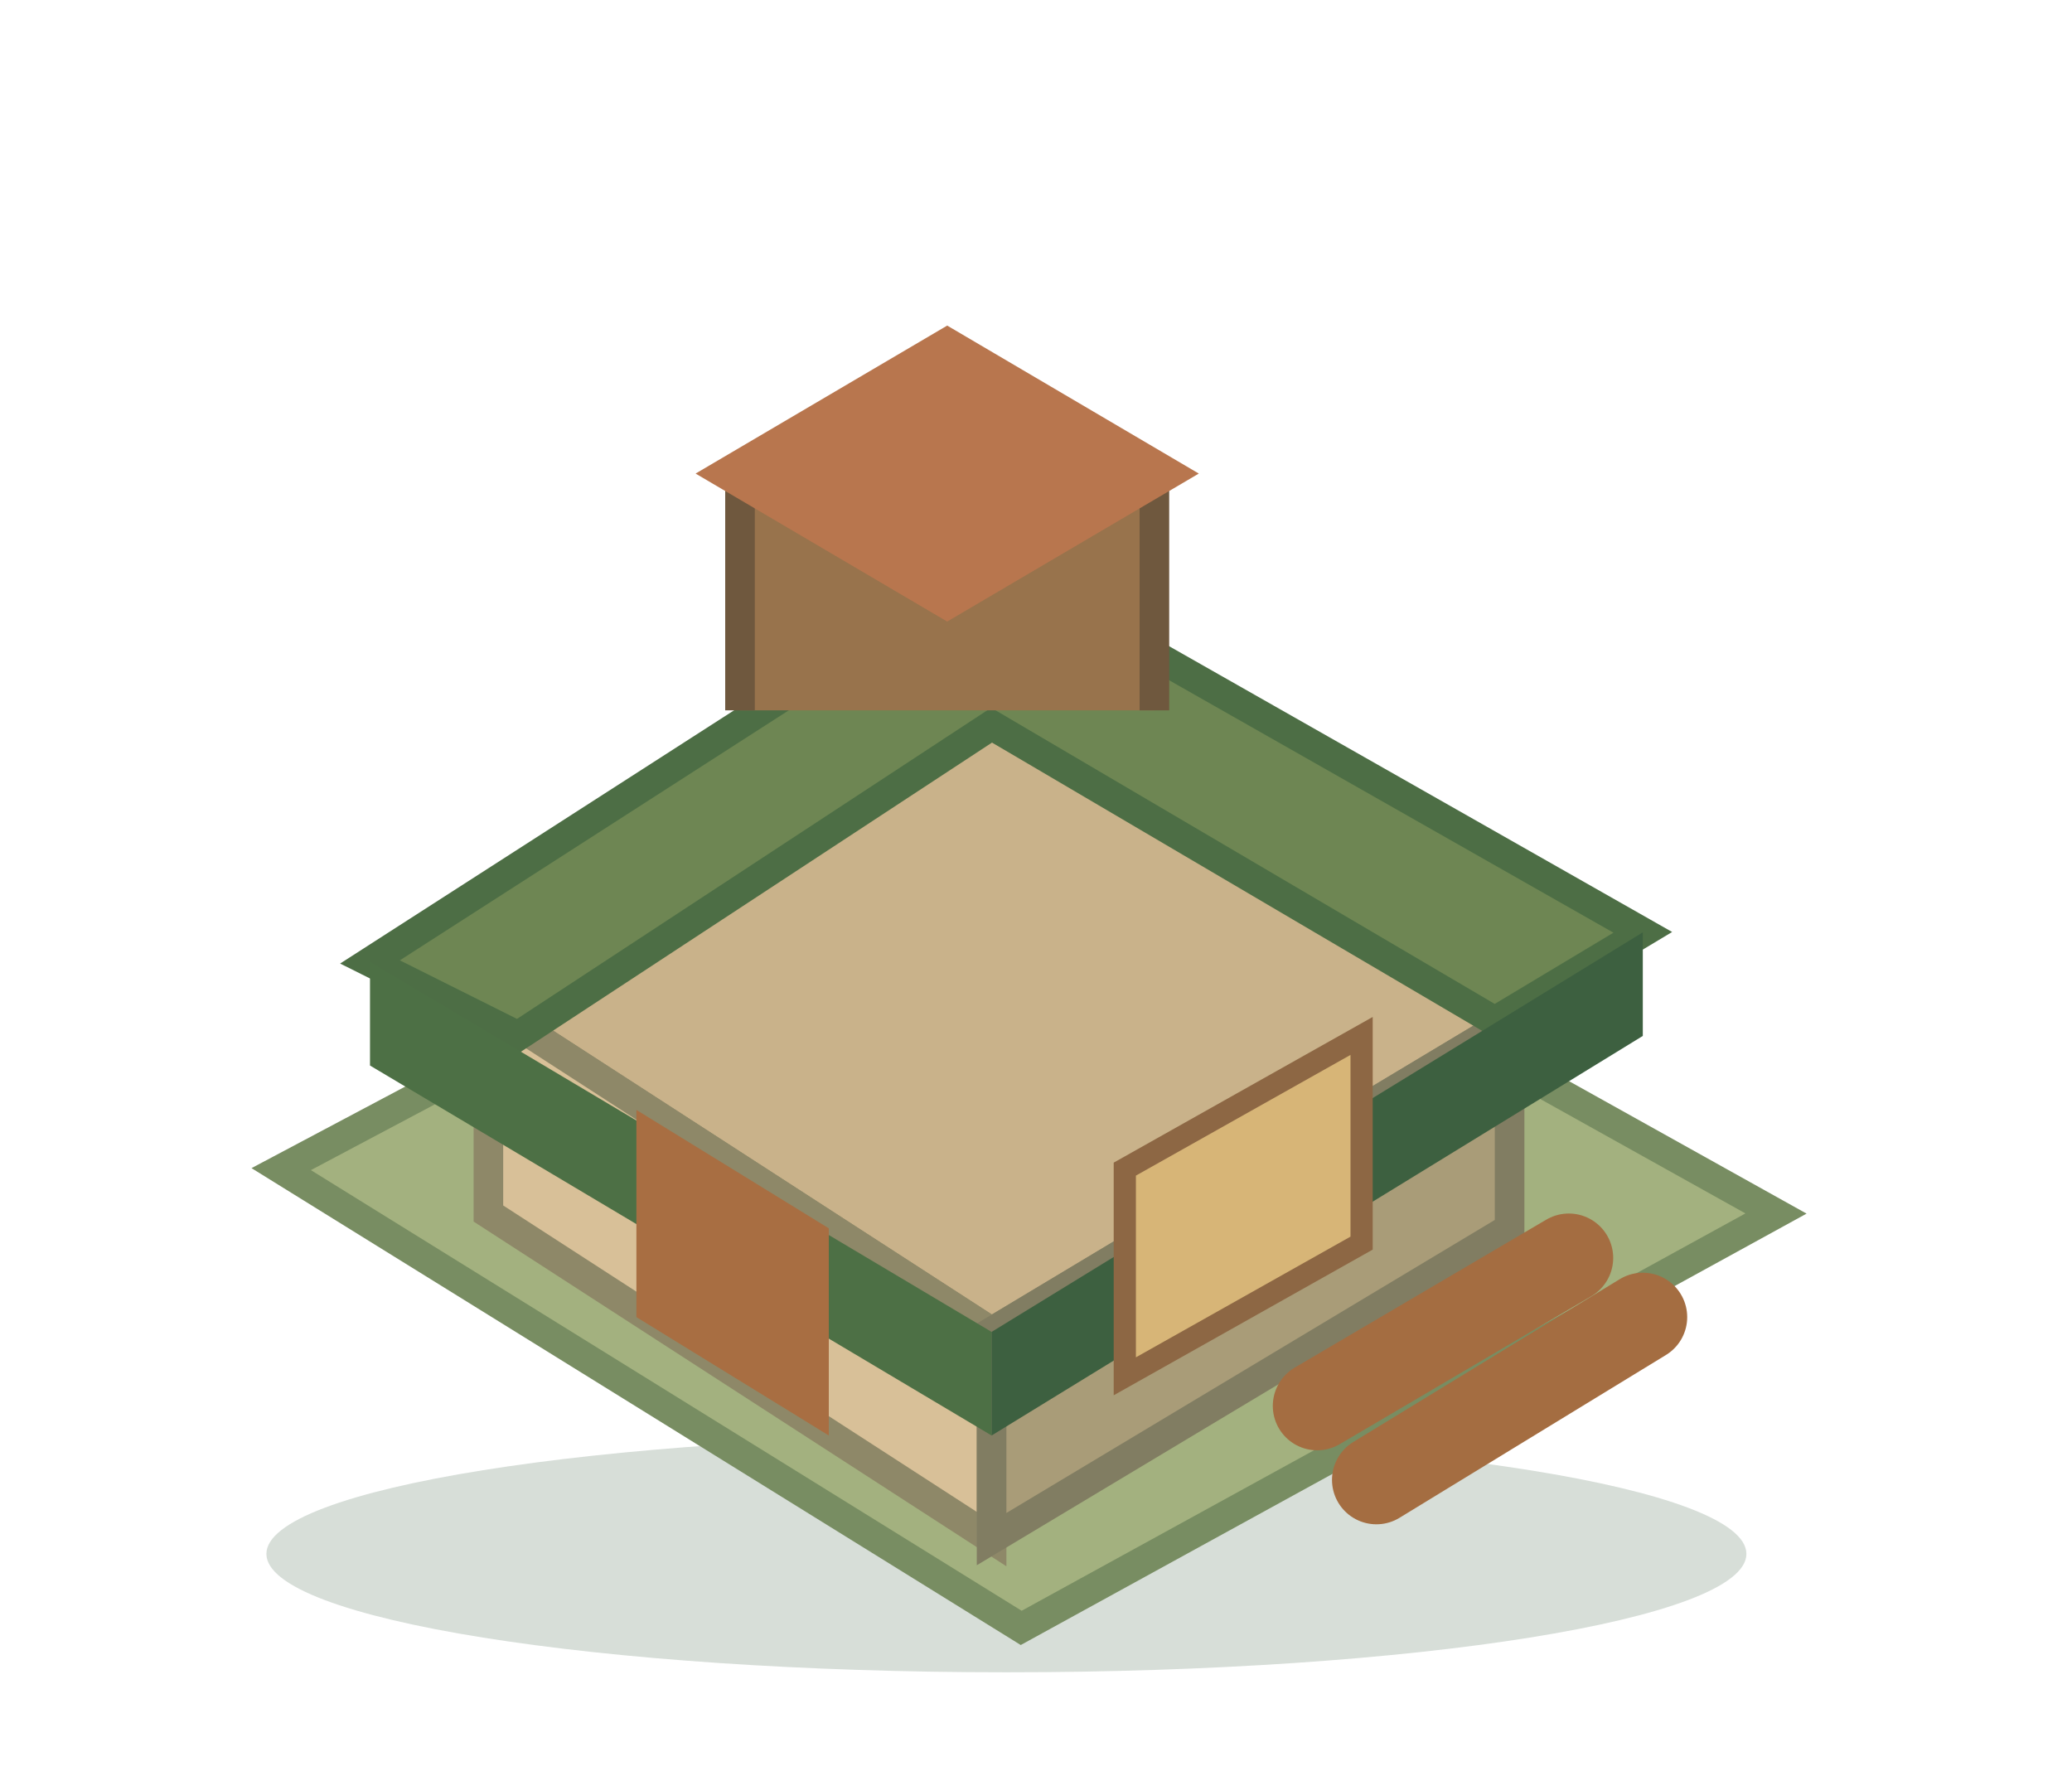
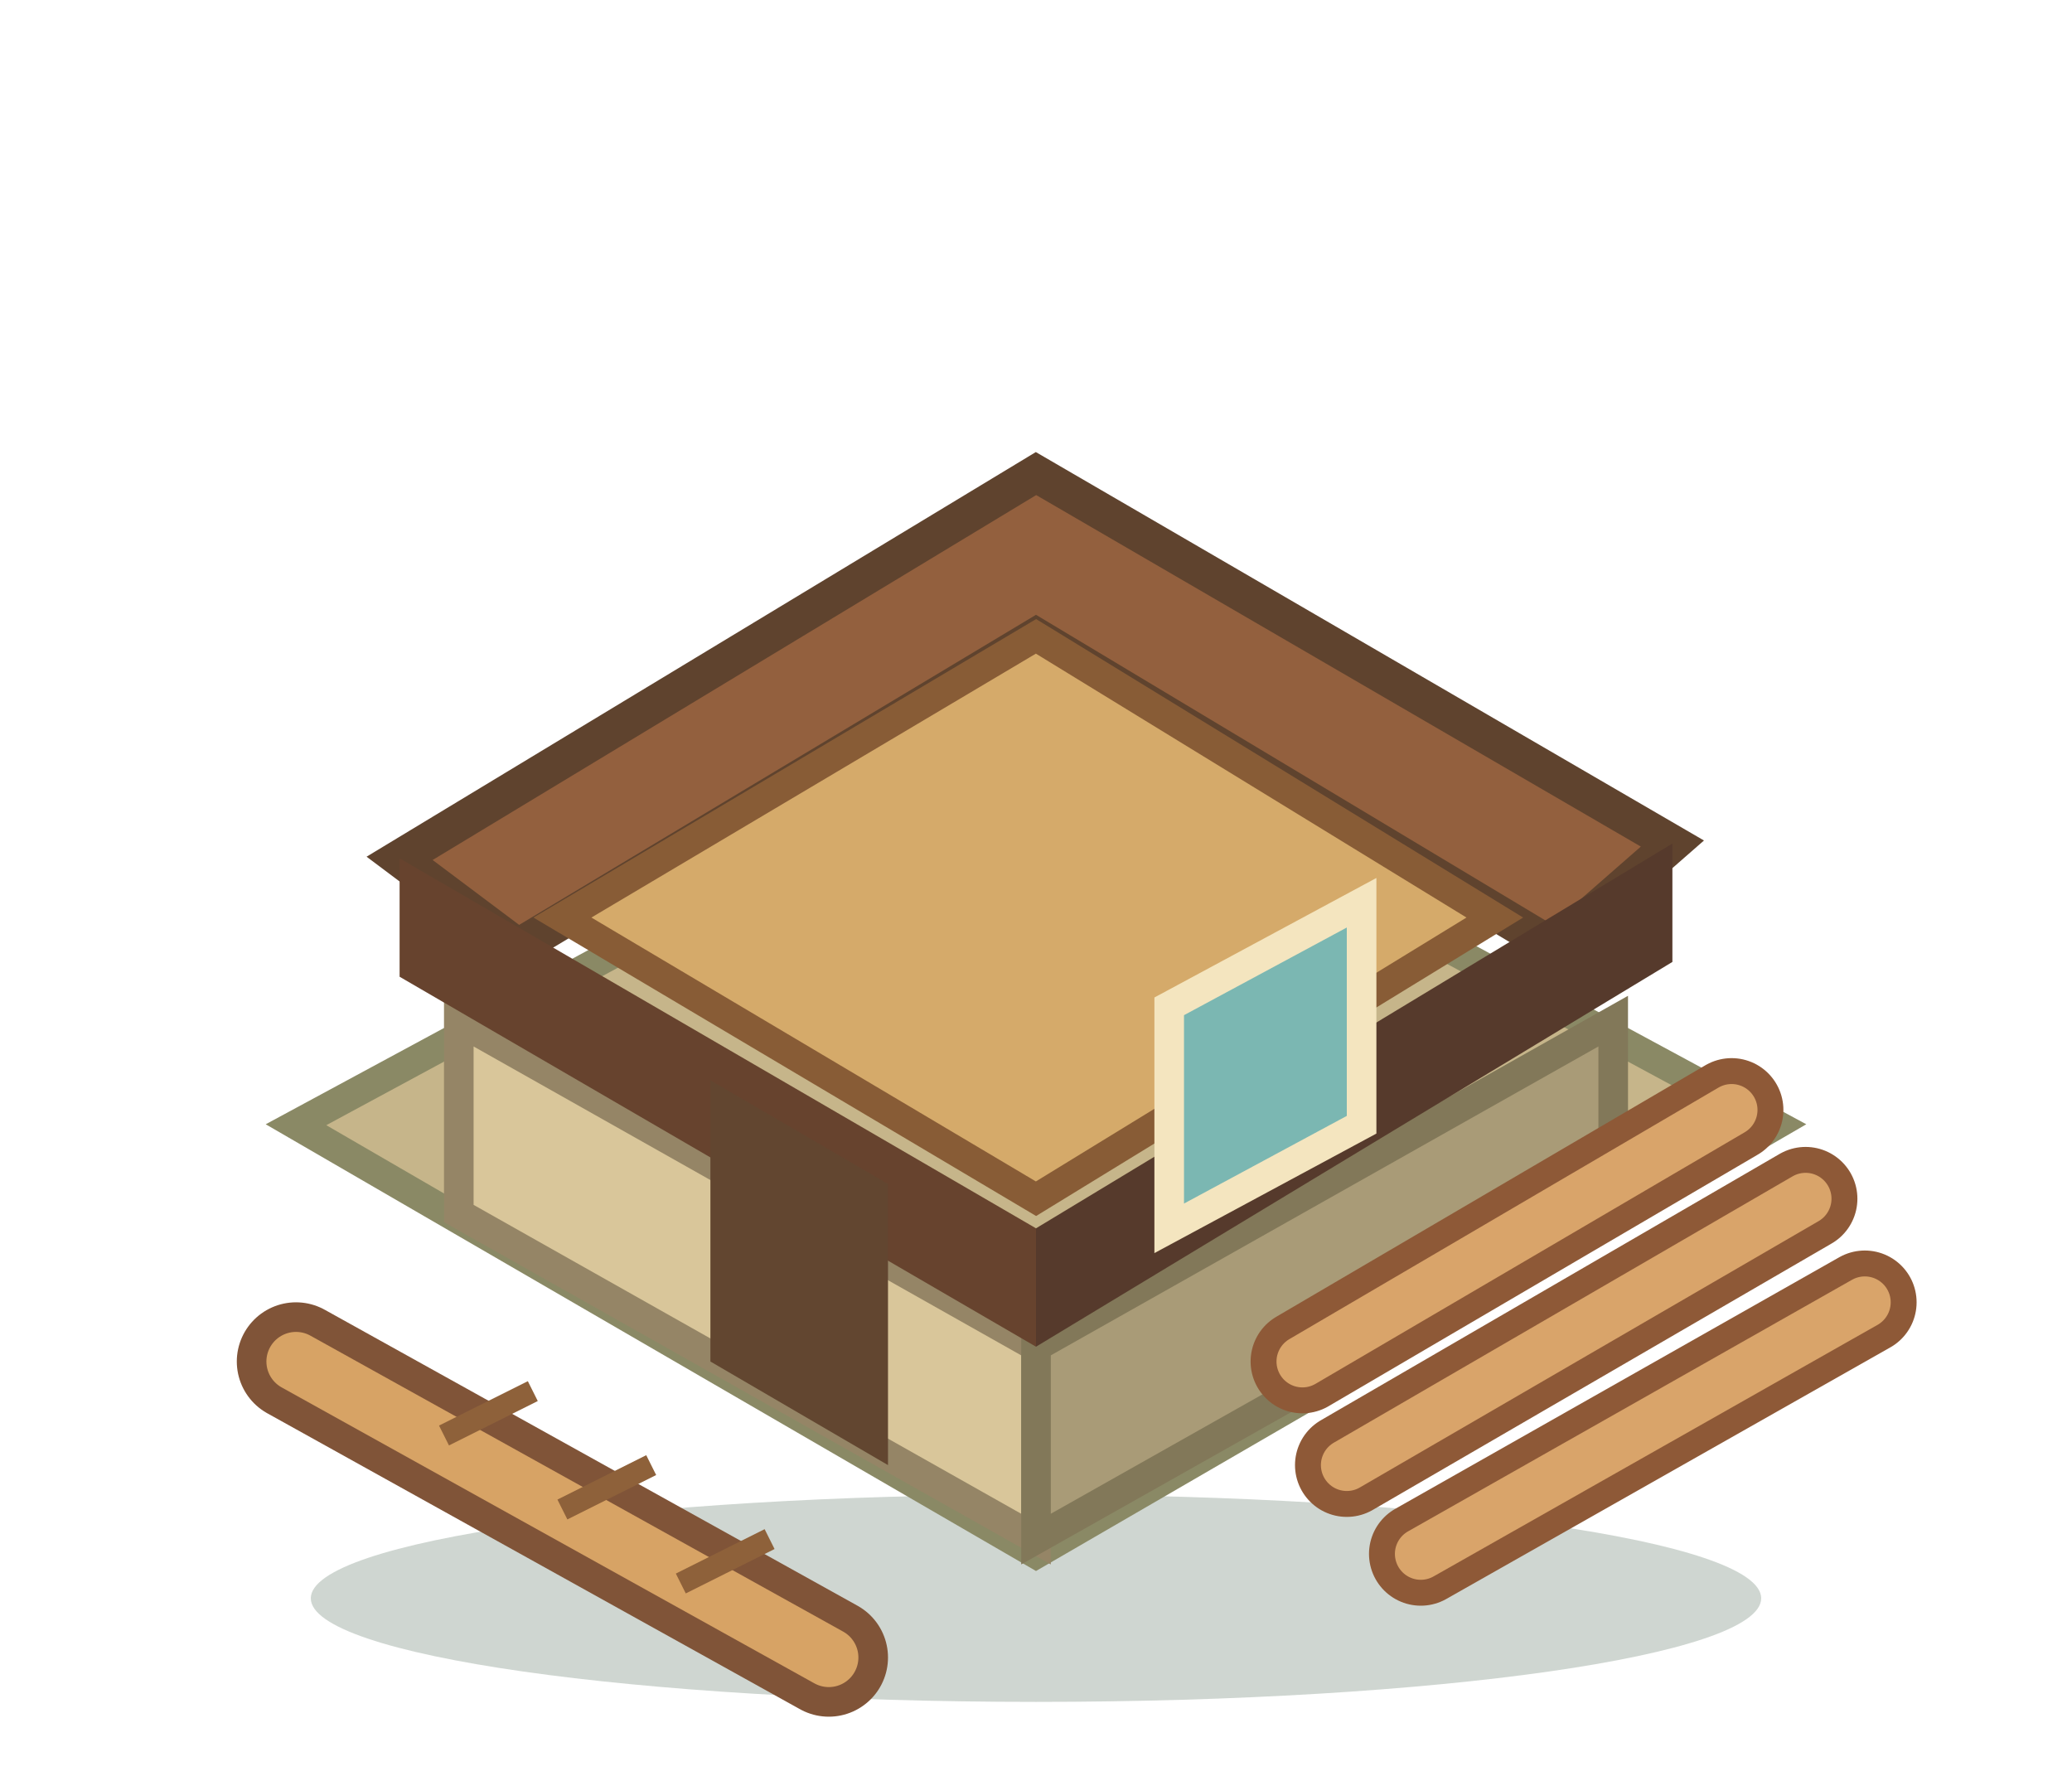
<svg xmlns="http://www.w3.org/2000/svg" width="140" height="120" viewBox="0 0 140 120">
-   <ellipse cx="68" cy="105" rx="50" ry="8" fill="#35593d" opacity=".2" />
-   <path d="M19 79 68 53 120 82 69 110Z" fill="#a3b17f" stroke="#788d62" stroke-width="2" />
-   <path d="M33 68 67 49 102 69 67 90Z" fill="#c9b28a" stroke="#8e8868" stroke-width="2" />
-   <path d="M33 68 67 90 67 104 33 82Z" fill="#d8c098" stroke="#8e8868" stroke-width="2" />
-   <path d="M67 90 102 69 102 83 67 104Z" fill="#a99c78" stroke="#817d62" stroke-width="2" />
-   <path d="M25 65 67 38 111 63 101 69 67 49 35 70Z" fill="#6e8653" stroke="#4d6e45" stroke-width="2" />
-   <path d="M25 65 67 90 67 97 25 72Z" fill="#4d7045" />
-   <path d="M67 90 111 63 111 70 67 97Z" fill="#3d6040" />
-   <path d="M43 75 56 83 56 97 43 89Z" fill="#a86e42" />
-   <path d="M76 79 92 70 92 84 76 93Z" fill="#d7b577" stroke="#8d6744" stroke-width="1.5" />
-   <path d="M89 95 106 85M93 100 111 89" stroke="#a46d41" stroke-width="6" stroke-linecap="round" />
-   <path d="M50 48V32L64 24 78 32V48" fill="#98734c" stroke="#6f583e" stroke-width="2" />
-   <path d="M47 32 64 22 81 32 64 42Z" fill="#b8764e" />
+   <ellipse cx="70" cy="108" rx="49" ry="7" fill="#25462e" opacity=".22" />
+   <path d="M20 76 70 49 120 76 70 105Z" fill="#c6b58a" stroke="#8a8965" stroke-width="2" />
+   <path d="M31 69 70 91 70 104 31 82Z" fill="#d9c69a" stroke="#958566" stroke-width="2" />
+   <path d="M70 91 109 69 109 82 70 104Z" fill="#a99b77" stroke="#827859" stroke-width="2" />
+   <path d="M27 58 70 32 113 57 105 64 70 43 35 64Z" fill="#93603e" stroke="#5f432e" stroke-width="2.5" />
+   <path d="M27 58 70 83 70 91 27 66Z" fill="#67432e" />
+   <path d="M70 83 113 57 113 65 70 91Z" fill="#563a2c" />
+   <path d="M38 62 70 43 101 62 70 81Z" fill="#d5aa6a" stroke="#885c36" stroke-width="2" />
+   <path d="M48 73 60 80 60 99 48 92Z" fill="#624630" />
+   <path d="M79 68 92 61 92 76 79 83Z" fill="#7bb7b2" stroke="#f4e5bf" stroke-width="2" />
+   <path d="M20 92 56 112" stroke="#805438" stroke-width="8" stroke-linecap="round" />
+   <path d="M20 92 56 112" stroke="#d7a365" stroke-width="4" stroke-linecap="round" />
+   <path d="M30 97 36 94M38 102 44 99M46 107 52 104" stroke="#8e613a" stroke-width="1.5" />
+   <path d="M88 92 117 75M91 99 122 81M96 105 126 88" stroke="#8e5937" stroke-width="7" stroke-linecap="round" />
+   <path d="M88 92 117 75M91 99 122 81M96 105 126 88" stroke="#d9a46a" stroke-width="3.5" stroke-linecap="round" />
</svg>
